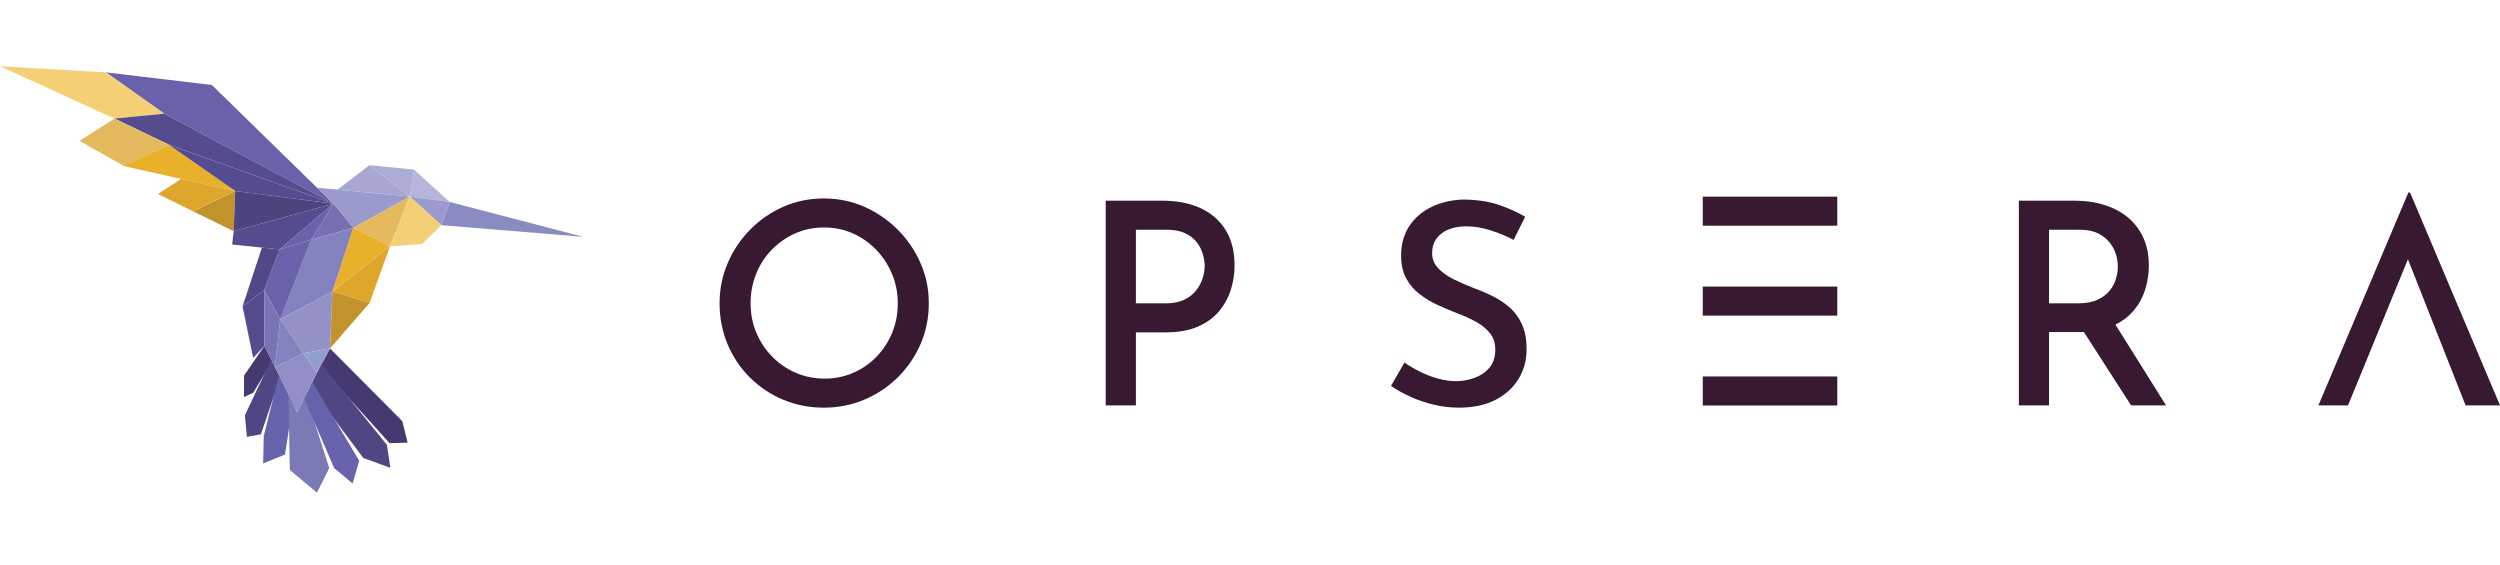
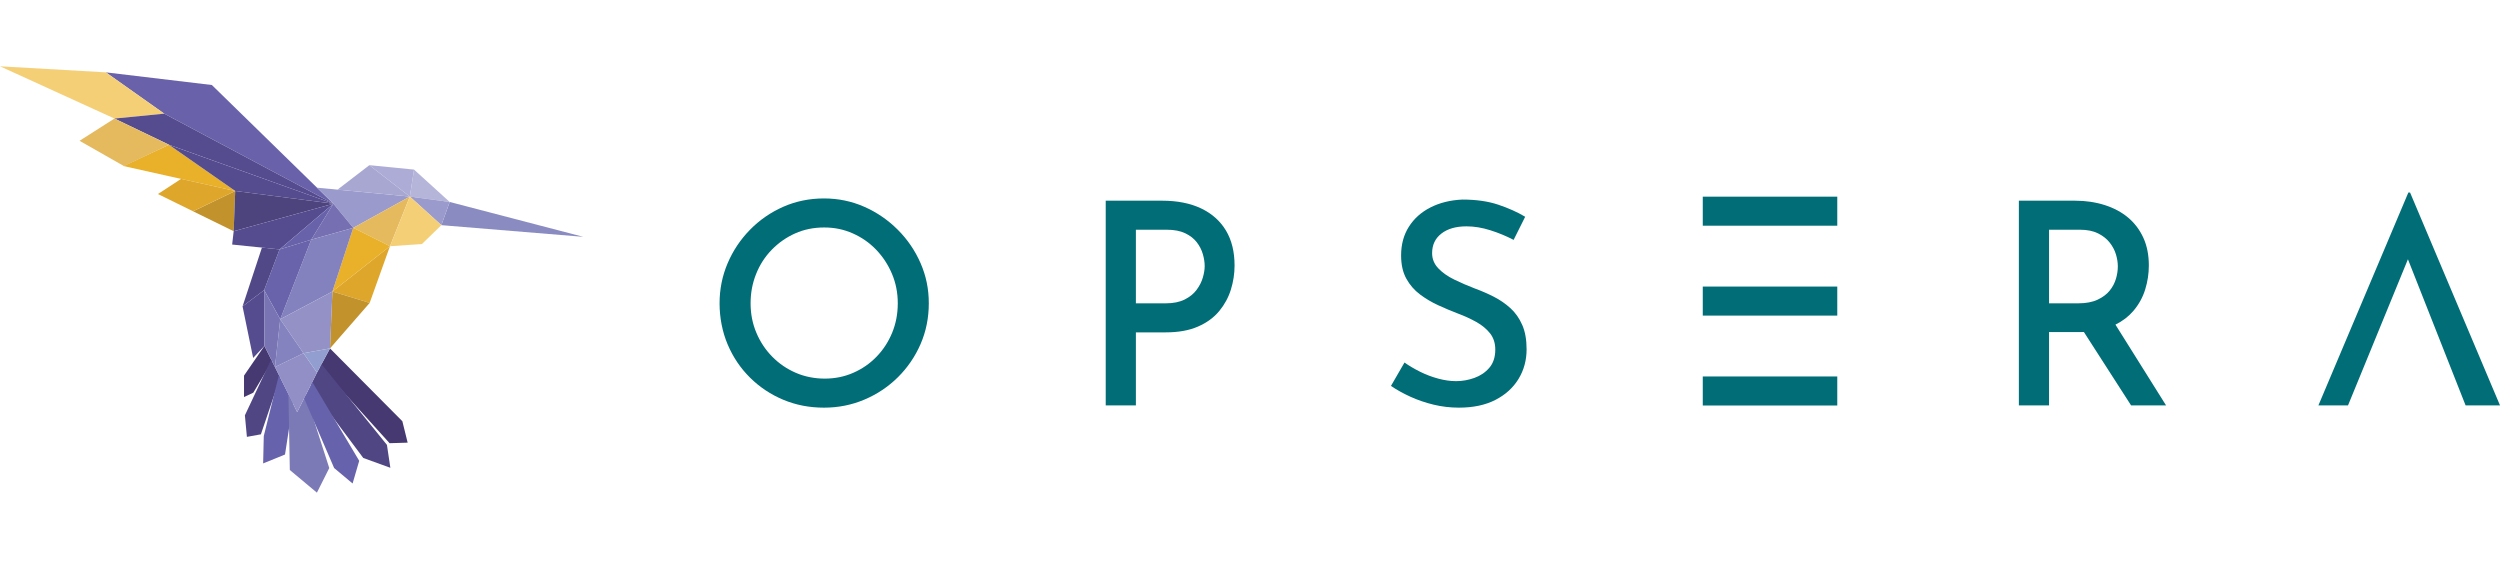
<svg xmlns="http://www.w3.org/2000/svg" width="341" height="77" viewBox="0 0 341 77" fill="none">
  <path d="M37.108 49.269L34.551 53.56L33.282 54.16L33.284 51.232L36.068 47.18L37.108 49.269Z" fill="#463971" />
  <path d="M38.215 51.491L35.585 59.242L33.677 59.587L33.403 56.652L36.989 49.027L38.215 51.491Z" fill="#504684" />
  <path d="M39.954 54.982L38.876 61.995L35.892 63.21L35.979 59.476L38.046 51.152L39.954 54.982Z" fill="#6662AB" />
  <path d="M41.705 53.878L44.912 63.843L43.227 67.199L39.531 64.109L39.341 53.752L40.534 56.213L41.705 53.878Z" fill="#7B7AB7" />
  <path d="M54.882 57.456L55.604 60.377L53.139 60.453L43.686 49.986L45.012 47.523L54.882 57.456Z" fill="#463971" />
  <path d="M52.779 60.683L53.245 63.808L49.55 62.467L45.023 56.404L42.416 52.46L43.234 50.825L43.855 49.672L52.779 60.683Z" fill="#504684" />
  <path d="M48.996 62.855L48.094 65.947L45.575 63.838L41.478 54.328L42.598 52.095L48.996 62.855Z" fill="#6662AB" />
  <path fill-rule="evenodd" clip-rule="evenodd" d="M16.833 22.645L32.084 26.052L23.044 19.748L16.833 22.645Z" fill="#E9B029" />
  <path fill-rule="evenodd" clip-rule="evenodd" d="M45.475 27.783L32.084 26.052L23.044 19.749L45.475 27.783Z" fill="#554C90" />
  <path d="M22.4 15.502L14.435 9.869L28.898 11.595L45.476 27.783L22.4 15.502Z" fill="#6962AA" />
  <path d="M14.435 9.868L0 9.043L15.61 16.17L22.4 15.501L14.435 9.868Z" fill="#F4CF76" />
  <path d="M23.116 19.77L15.61 16.171L22.4 15.502L45.476 27.783L23.116 19.77Z" fill="#554C90" />
  <path d="M10.849 19.206L16.917 22.66L23.044 19.749L15.609 16.17L10.849 19.206Z" fill="#E5BA5F" />
  <path fill-rule="evenodd" clip-rule="evenodd" d="M26.334 28.82L31.873 31.537L32.084 26.052L26.334 28.82Z" fill="#C2922C" />
  <path fill-rule="evenodd" clip-rule="evenodd" d="M45.476 27.783L31.873 31.537L32.084 26.052L45.476 27.783Z" fill="#4D447E" />
  <path fill-rule="evenodd" clip-rule="evenodd" d="M38.135 34.022L45.475 27.784L31.874 31.537L31.665 33.356L38.135 34.022Z" fill="#554C90" />
  <path fill-rule="evenodd" clip-rule="evenodd" d="M61.338 27.549L55.903 26.811L56.474 23.132L61.338 27.549Z" fill="#B5B4D9" />
  <path fill-rule="evenodd" clip-rule="evenodd" d="M43.241 25.601L45.475 27.783L48.184 31.078L55.903 26.812L43.241 25.601Z" fill="#9B9ACC" />
  <path fill-rule="evenodd" clip-rule="evenodd" d="M61.339 27.549L79.565 32.305L60.2 30.712L61.339 27.549Z" fill="#898BC1" />
  <path fill-rule="evenodd" clip-rule="evenodd" d="M55.903 26.812L61.338 27.549L60.2 30.712L55.903 26.812Z" fill="#9B9ACC" />
  <path fill-rule="evenodd" clip-rule="evenodd" d="M53.191 33.584L55.903 26.811L48.184 31.078L53.191 33.584Z" fill="#E5BA5F" />
  <path fill-rule="evenodd" clip-rule="evenodd" d="M60.199 30.711L57.552 33.287L53.191 33.584L55.903 26.812L60.199 30.711Z" fill="#F4CF76" />
  <path fill-rule="evenodd" clip-rule="evenodd" d="M56.474 23.132L50.38 22.528L55.904 26.811L56.474 23.132Z" fill="#ACACD6" />
  <path fill-rule="evenodd" clip-rule="evenodd" d="M50.38 22.528L46.033 25.868L55.903 26.811L50.38 22.528Z" fill="#A8A7D2" />
  <path fill-rule="evenodd" clip-rule="evenodd" d="M42.453 32.688L45.476 27.784L48.185 31.078L42.453 32.688Z" fill="#7670B2" />
  <path fill-rule="evenodd" clip-rule="evenodd" d="M50.423 41.317L45.343 39.761L53.191 33.584L50.423 41.317Z" fill="#DFA62C" />
  <path fill-rule="evenodd" clip-rule="evenodd" d="M48.185 31.078L45.343 39.761L53.191 33.584L48.185 31.078Z" fill="#E9B029" />
  <path fill-rule="evenodd" clip-rule="evenodd" d="M42.453 32.688L38.223 43.543L45.342 39.761L48.185 31.078L42.453 32.688Z" fill="#8382BE" />
  <path fill-rule="evenodd" clip-rule="evenodd" d="M45.012 47.522L50.422 41.317L45.342 39.762L45.012 47.522Z" fill="#C2922C" />
  <path fill-rule="evenodd" clip-rule="evenodd" d="M38.223 43.543L41.397 48.175L45.012 47.522L45.342 39.762L38.223 43.543Z" fill="#9491C6" />
  <path fill-rule="evenodd" clip-rule="evenodd" d="M40.534 56.213L37.506 50.066L41.396 48.175L43.234 50.825L40.534 56.213Z" fill="#918FC5" />
  <path fill-rule="evenodd" clip-rule="evenodd" d="M45.012 47.523L43.234 50.825L41.397 48.176L45.012 47.523Z" fill="#919ECF" />
  <path fill-rule="evenodd" clip-rule="evenodd" d="M37.506 50.066L38.223 43.543L41.396 48.175L37.506 50.066Z" fill="#8483BF" />
  <path fill-rule="evenodd" clip-rule="evenodd" d="M38.135 34.022L36.032 39.569L38.223 43.543L42.453 32.688L38.135 34.022Z" fill="#6863AB" />
  <path fill-rule="evenodd" clip-rule="evenodd" d="M45.476 27.784L38.135 34.022L42.453 32.688L45.476 27.784Z" fill="#6762A9" />
  <path fill-rule="evenodd" clip-rule="evenodd" d="M38.135 34.022L35.726 33.774L33.084 41.791L36.032 39.568L38.135 34.022Z" fill="#504887" />
  <path fill-rule="evenodd" clip-rule="evenodd" d="M36.068 47.179L34.53 48.826L33.084 41.791L36.032 39.568L36.068 47.179Z" fill="#554C90" />
  <path fill-rule="evenodd" clip-rule="evenodd" d="M36.032 39.568L38.223 43.543L37.506 50.066L36.068 47.179L36.032 39.568Z" fill="#7974B4" />
  <path fill-rule="evenodd" clip-rule="evenodd" d="M21.539 26.466L26.334 28.82L32.084 26.052L24.7 24.401L21.539 26.466Z" fill="#DFA62C" />
-   <path d="M125.572 35.912C124.827 34.196 123.789 32.669 122.456 31.336C121.123 30.003 119.597 28.959 117.88 28.202C116.161 27.445 114.328 27.067 112.38 27.067C110.433 27.067 108.56 27.445 106.842 28.202C105.124 28.959 103.612 30.004 102.304 31.336C100.997 32.669 99.977 34.196 99.247 35.912C98.516 37.63 98.15 39.45 98.15 41.374C98.15 43.298 98.516 45.24 99.247 46.97C99.977 48.701 100.997 50.215 102.304 51.509C103.612 52.803 105.124 53.81 106.842 54.528C108.56 55.246 110.405 55.605 112.38 55.605C114.355 55.605 116.168 55.239 117.899 54.508C119.63 53.778 121.155 52.759 122.477 51.451C123.796 50.143 124.828 48.631 125.573 46.913C126.316 45.195 126.688 43.349 126.688 41.375C126.688 39.401 126.317 37.631 125.573 35.913L125.572 35.912ZM121.688 45.392C121.174 46.636 120.463 47.726 119.553 48.662C118.643 49.598 117.584 50.33 116.38 50.854C115.175 51.38 113.881 51.643 112.496 51.643C111.112 51.643 109.771 51.38 108.554 50.854C107.336 50.33 106.266 49.599 105.342 48.662C104.419 47.727 103.694 46.636 103.17 45.392C102.643 44.15 102.381 42.81 102.381 41.374C102.381 39.938 102.63 38.631 103.131 37.374C103.63 36.118 104.342 35.014 105.265 34.067C106.189 33.118 107.252 32.374 108.457 31.835C109.663 31.297 110.982 31.028 112.419 31.028C113.855 31.028 115.105 31.298 116.322 31.835C117.541 32.374 118.604 33.118 119.514 34.067C120.424 35.015 121.142 36.112 121.668 37.356C122.193 38.6 122.457 39.939 122.457 41.374C122.457 42.809 122.2 44.15 121.688 45.392Z" fill="#381932" />
-   <path d="M167.223 31.451C166.44 30.143 165.312 29.137 163.838 28.431C162.363 27.728 160.588 27.374 158.512 27.374H150.82V55.296H154.935V45.335H159.012C160.728 45.335 162.19 45.073 163.395 44.547C164.601 44.021 165.569 43.316 166.3 42.432C167.03 41.547 167.563 40.566 167.896 39.489C168.228 38.412 168.395 37.323 168.395 36.219C168.395 34.348 168.005 32.758 167.223 31.451ZM164.069 37.854C163.902 38.431 163.62 38.989 163.223 39.527C162.825 40.066 162.281 40.508 161.589 40.855C160.896 41.201 160.037 41.374 159.012 41.374H154.935V31.336H159.165C160.166 31.336 160.998 31.497 161.666 31.816C162.332 32.137 162.857 32.547 163.242 33.047C163.627 33.547 163.902 34.085 164.068 34.662C164.236 35.239 164.319 35.784 164.319 36.297C164.319 36.759 164.236 37.278 164.068 37.854H164.069Z" fill="#381932" />
-   <path d="M207.63 44.316C207.233 43.406 206.694 42.642 206.015 42.027C205.335 41.413 204.579 40.894 203.745 40.47C202.912 40.047 202.072 39.681 201.226 39.374C200.226 38.989 199.277 38.579 198.38 38.144C197.482 37.708 196.751 37.195 196.188 36.606C195.624 36.016 195.34 35.323 195.34 34.528C195.34 33.401 195.764 32.508 196.61 31.855C197.457 31.2 198.597 30.874 200.033 30.874C201.084 30.874 202.173 31.053 203.302 31.413C204.43 31.772 205.481 32.208 206.457 32.721L208.034 29.566C206.956 28.926 205.725 28.374 204.34 27.912C202.956 27.451 201.328 27.22 199.456 27.22C197.815 27.297 196.367 27.657 195.111 28.297C193.853 28.938 192.873 29.815 192.168 30.931C191.462 32.047 191.111 33.348 191.111 34.835C191.111 36.092 191.347 37.148 191.822 38.007C192.296 38.866 192.918 39.584 193.688 40.161C194.457 40.738 195.289 41.232 196.188 41.642C197.085 42.053 197.97 42.424 198.841 42.758C199.737 43.091 200.578 43.475 201.36 43.912C202.142 44.348 202.77 44.868 203.245 45.469C203.719 46.072 203.957 46.81 203.957 47.681C203.957 48.707 203.687 49.534 203.148 50.162C202.61 50.79 201.931 51.252 201.111 51.546C200.29 51.841 199.457 51.988 198.611 51.988C197.841 51.988 197.027 51.873 196.168 51.642C195.309 51.41 194.482 51.097 193.688 50.699C192.893 50.302 192.187 49.885 191.572 49.449L189.727 52.641C190.521 53.18 191.412 53.674 192.4 54.123C193.386 54.571 194.439 54.929 195.554 55.199C196.67 55.469 197.817 55.603 198.997 55.603C200.944 55.603 202.605 55.251 203.977 54.545C205.348 53.84 206.399 52.886 207.131 51.68C207.862 50.475 208.228 49.13 208.228 47.641C208.228 46.334 208.029 45.225 207.631 44.315L207.63 44.316Z" fill="#381932" />
-   <path d="M250.604 26.825H232.258V30.786H250.604V26.825Z" fill="#381932" />
-   <path d="M250.604 39.087H232.258V43.048H250.604V39.087Z" fill="#381932" />
-   <path d="M250.604 51.35H232.258V55.311H250.604V51.35Z" fill="#381932" />
-   <path d="M288.546 44.281L288.218 43.758L283.334 43.873L284.241 45.282L290.68 55.295H295.45L288.547 44.281L288.546 44.281ZM292.352 32.431C291.853 31.342 291.16 30.425 290.276 29.682C289.391 28.939 288.327 28.368 287.083 27.971C285.839 27.574 284.488 27.374 283.026 27.374H275.373V55.296H279.488V45.297H283.565C283.796 45.297 284.022 45.292 284.241 45.283C285.739 45.225 287.014 44.966 288.064 44.508C288.229 44.436 288.39 44.36 288.546 44.281C289.533 43.788 290.345 43.164 290.987 42.412C291.73 41.541 292.268 40.567 292.603 39.489C292.935 38.412 293.102 37.323 293.102 36.219C293.102 34.785 292.853 33.522 292.352 32.431ZM288.622 38.008C288.454 38.585 288.173 39.123 287.776 39.623C287.378 40.123 286.827 40.541 286.122 40.873C285.417 41.207 284.538 41.373 283.488 41.373H279.488V31.335H283.717C284.692 31.335 285.512 31.502 286.18 31.834C286.847 32.169 287.378 32.591 287.776 33.104C288.173 33.617 288.454 34.156 288.622 34.719C288.789 35.283 288.872 35.822 288.872 36.335C288.872 36.873 288.789 37.431 288.622 38.008Z" fill="#381932" />
-   <path d="M328.732 26.259H328.501L316.231 55.296H320.269L323.108 48.374L324.558 44.834L328.442 35.362L332.18 44.834L333.577 48.374L336.308 55.296H341L328.732 26.259Z" fill="#381932" />
+   <path d="M125.572 35.912C124.827 34.196 123.789 32.669 122.456 31.336C121.123 30.003 119.597 28.959 117.88 28.202C116.161 27.445 114.328 27.067 112.38 27.067C110.433 27.067 108.56 27.445 106.842 28.202C105.124 28.959 103.612 30.004 102.304 31.336C100.997 32.669 99.977 34.196 99.247 35.912C98.516 37.63 98.15 39.45 98.15 41.374C98.15 43.298 98.516 45.24 99.247 46.97C99.977 48.701 100.997 50.215 102.304 51.509C103.612 52.803 105.124 53.81 106.842 54.528C108.56 55.246 110.405 55.605 112.38 55.605C114.355 55.605 116.168 55.239 117.899 54.508C119.63 53.778 121.155 52.759 122.477 51.451C123.796 50.143 124.828 48.631 125.573 46.913C126.316 45.195 126.688 43.349 126.688 41.375C126.688 39.401 126.317 37.631 125.573 35.913L125.572 35.912ZM121.688 45.392C121.174 46.636 120.463 47.726 119.553 48.662C118.643 49.598 117.584 50.33 116.38 50.854C115.175 51.38 113.881 51.643 112.496 51.643C111.112 51.643 109.771 51.38 108.554 50.854C107.336 50.33 106.266 49.599 105.342 48.662C104.419 47.727 103.694 46.636 103.17 45.392C102.643 44.15 102.381 42.81 102.381 41.374C102.381 39.938 102.63 38.631 103.131 37.374C103.63 36.118 104.342 35.014 105.265 34.067C106.189 33.118 107.252 32.374 108.457 31.835C109.663 31.297 110.982 31.028 112.419 31.028C113.855 31.028 115.105 31.298 116.322 31.835C117.541 32.374 118.604 33.118 119.514 34.067C120.424 35.015 121.142 36.112 121.668 37.356C122.193 38.6 122.457 39.939 122.457 41.374C122.457 42.809 122.2 44.15 121.688 45.392Z" fill="#006D77" />
+   <path d="M167.223 31.451C166.44 30.143 165.312 29.137 163.838 28.431C162.363 27.728 160.588 27.374 158.512 27.374H150.82V55.296H154.935V45.335H159.012C160.728 45.335 162.19 45.073 163.395 44.547C164.601 44.021 165.569 43.316 166.3 42.432C167.03 41.547 167.563 40.566 167.896 39.489C168.228 38.412 168.395 37.323 168.395 36.219C168.395 34.348 168.005 32.758 167.223 31.451ZM164.069 37.854C163.902 38.431 163.62 38.989 163.223 39.527C162.825 40.066 162.281 40.508 161.589 40.855C160.896 41.201 160.037 41.374 159.012 41.374H154.935V31.336H159.165C160.166 31.336 160.998 31.497 161.666 31.816C162.332 32.137 162.857 32.547 163.242 33.047C163.627 33.547 163.902 34.085 164.068 34.662C164.236 35.239 164.319 35.784 164.319 36.297C164.319 36.759 164.236 37.278 164.068 37.854H164.069Z" fill="#006D77" />
+   <path d="M207.63 44.316C207.233 43.406 206.694 42.642 206.015 42.027C205.335 41.413 204.579 40.894 203.745 40.47C202.912 40.047 202.072 39.681 201.226 39.374C200.226 38.989 199.277 38.579 198.38 38.144C197.482 37.708 196.751 37.195 196.188 36.606C195.624 36.016 195.34 35.323 195.34 34.528C195.34 33.401 195.764 32.508 196.61 31.855C197.457 31.2 198.597 30.874 200.033 30.874C201.084 30.874 202.173 31.053 203.302 31.413C204.43 31.772 205.481 32.208 206.457 32.721L208.034 29.566C206.956 28.926 205.725 28.374 204.34 27.912C202.956 27.451 201.328 27.22 199.456 27.22C197.815 27.297 196.367 27.657 195.111 28.297C193.853 28.938 192.873 29.815 192.168 30.931C191.462 32.047 191.111 33.348 191.111 34.835C191.111 36.092 191.347 37.148 191.822 38.007C192.296 38.866 192.918 39.584 193.688 40.161C194.457 40.738 195.289 41.232 196.188 41.642C197.085 42.053 197.97 42.424 198.841 42.758C199.737 43.091 200.578 43.475 201.36 43.912C202.142 44.348 202.77 44.868 203.245 45.469C203.719 46.072 203.957 46.81 203.957 47.681C203.957 48.707 203.687 49.534 203.148 50.162C202.61 50.79 201.931 51.252 201.111 51.546C200.29 51.841 199.457 51.988 198.611 51.988C197.841 51.988 197.027 51.873 196.168 51.642C195.309 51.41 194.482 51.097 193.688 50.699C192.893 50.302 192.187 49.885 191.572 49.449L189.727 52.641C190.521 53.18 191.412 53.674 192.4 54.123C193.386 54.571 194.439 54.929 195.554 55.199C196.67 55.469 197.817 55.603 198.997 55.603C200.944 55.603 202.605 55.251 203.977 54.545C205.348 53.84 206.399 52.886 207.131 51.68C207.862 50.475 208.228 49.13 208.228 47.641C208.228 46.334 208.029 45.225 207.631 44.315L207.63 44.316Z" fill="#006D77" />
+   <path d="M250.604 26.825H232.258V30.786H250.604V26.825Z" fill="#006D77" />
+   <path d="M250.604 39.087H232.258V43.048H250.604V39.087Z" fill="#006D77" />
+   <path d="M250.604 51.35H232.258V55.311H250.604V51.35Z" fill="#006D77" />
+   <path d="M288.546 44.281L288.218 43.758L283.334 43.873L284.241 45.282L290.68 55.295H295.45L288.547 44.281L288.546 44.281ZM292.352 32.431C291.853 31.342 291.16 30.425 290.276 29.682C289.391 28.939 288.327 28.368 287.083 27.971C285.839 27.574 284.488 27.374 283.026 27.374H275.373V55.296H279.488V45.297H283.565C283.796 45.297 284.022 45.292 284.241 45.283C285.739 45.225 287.014 44.966 288.064 44.508C288.229 44.436 288.39 44.36 288.546 44.281C289.533 43.788 290.345 43.164 290.987 42.412C291.73 41.541 292.268 40.567 292.603 39.489C292.935 38.412 293.102 37.323 293.102 36.219C293.102 34.785 292.853 33.522 292.352 32.431ZM288.622 38.008C288.454 38.585 288.173 39.123 287.776 39.623C287.378 40.123 286.827 40.541 286.122 40.873C285.417 41.207 284.538 41.373 283.488 41.373H279.488V31.335H283.717C284.692 31.335 285.512 31.502 286.18 31.834C286.847 32.169 287.378 32.591 287.776 33.104C288.173 33.617 288.454 34.156 288.622 34.719C288.789 35.283 288.872 35.822 288.872 36.335C288.872 36.873 288.789 37.431 288.622 38.008Z" fill="#006D77" />
+   <path d="M328.732 26.259H328.501L316.231 55.296H320.269L323.108 48.374L324.558 44.834L328.442 35.362L332.18 44.834L333.577 48.374L336.308 55.296H341L328.732 26.259Z" fill="#006D77" />
</svg>
